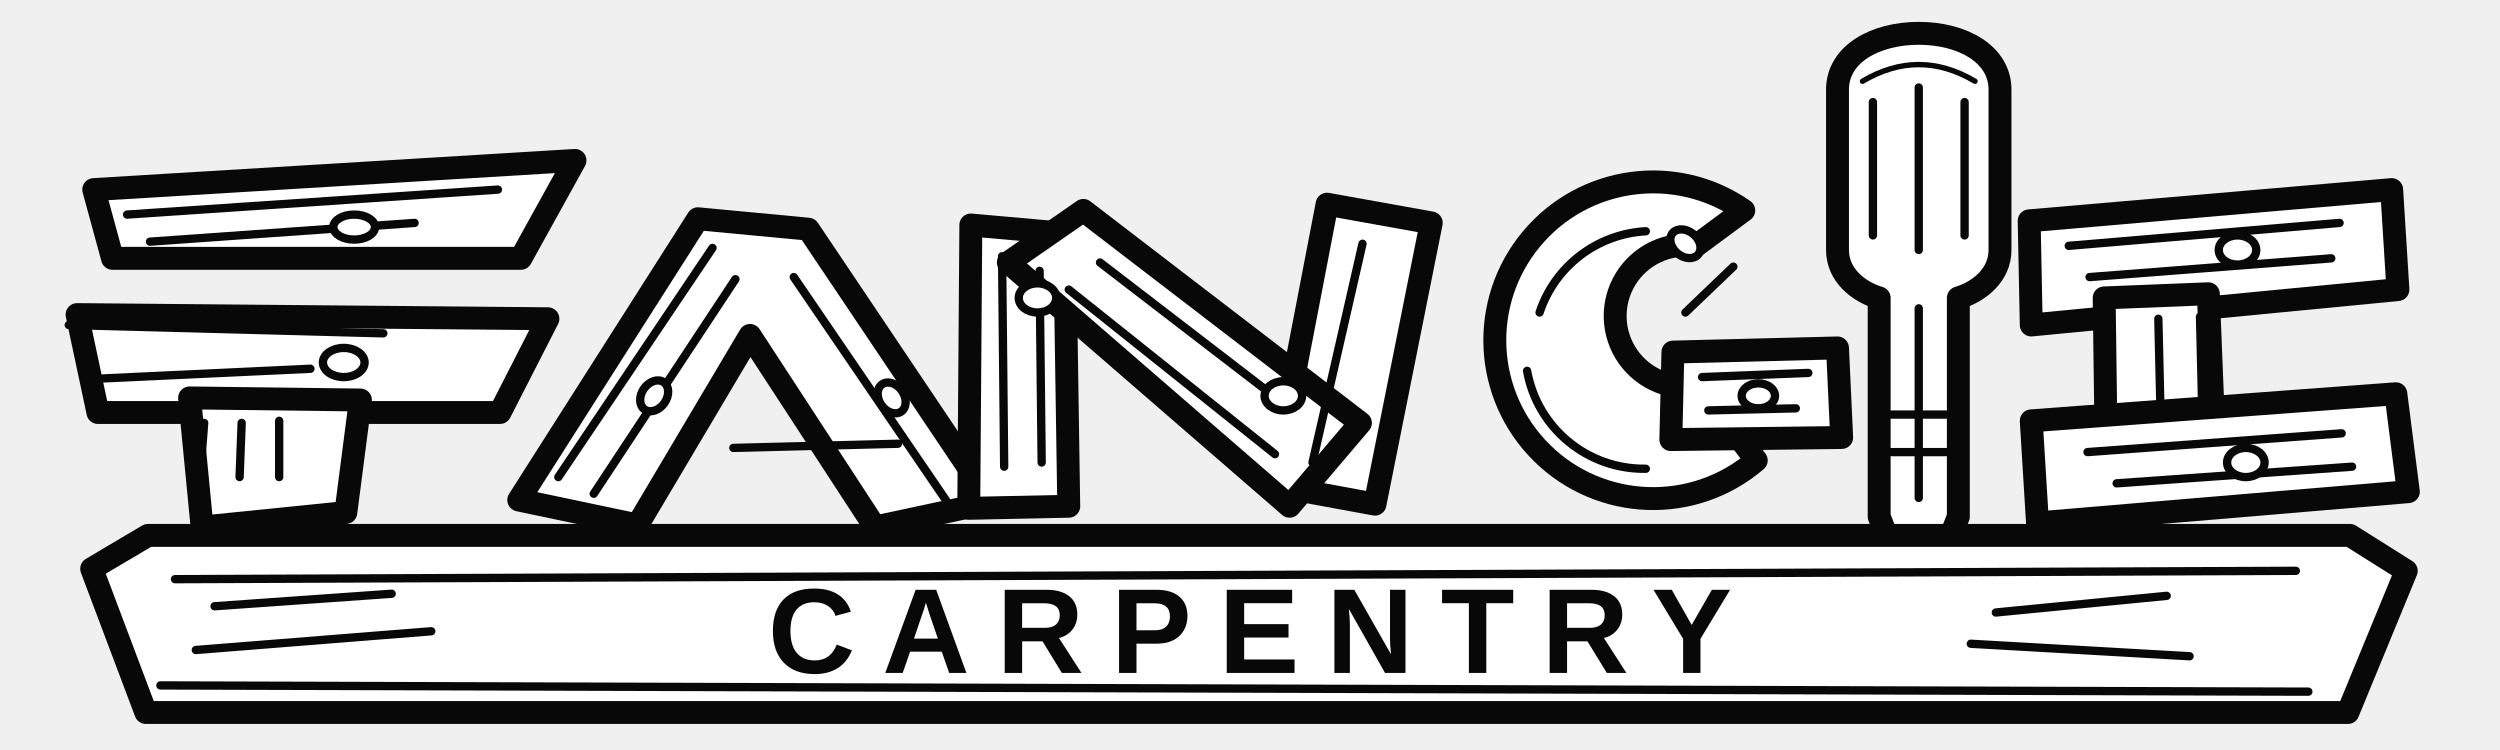
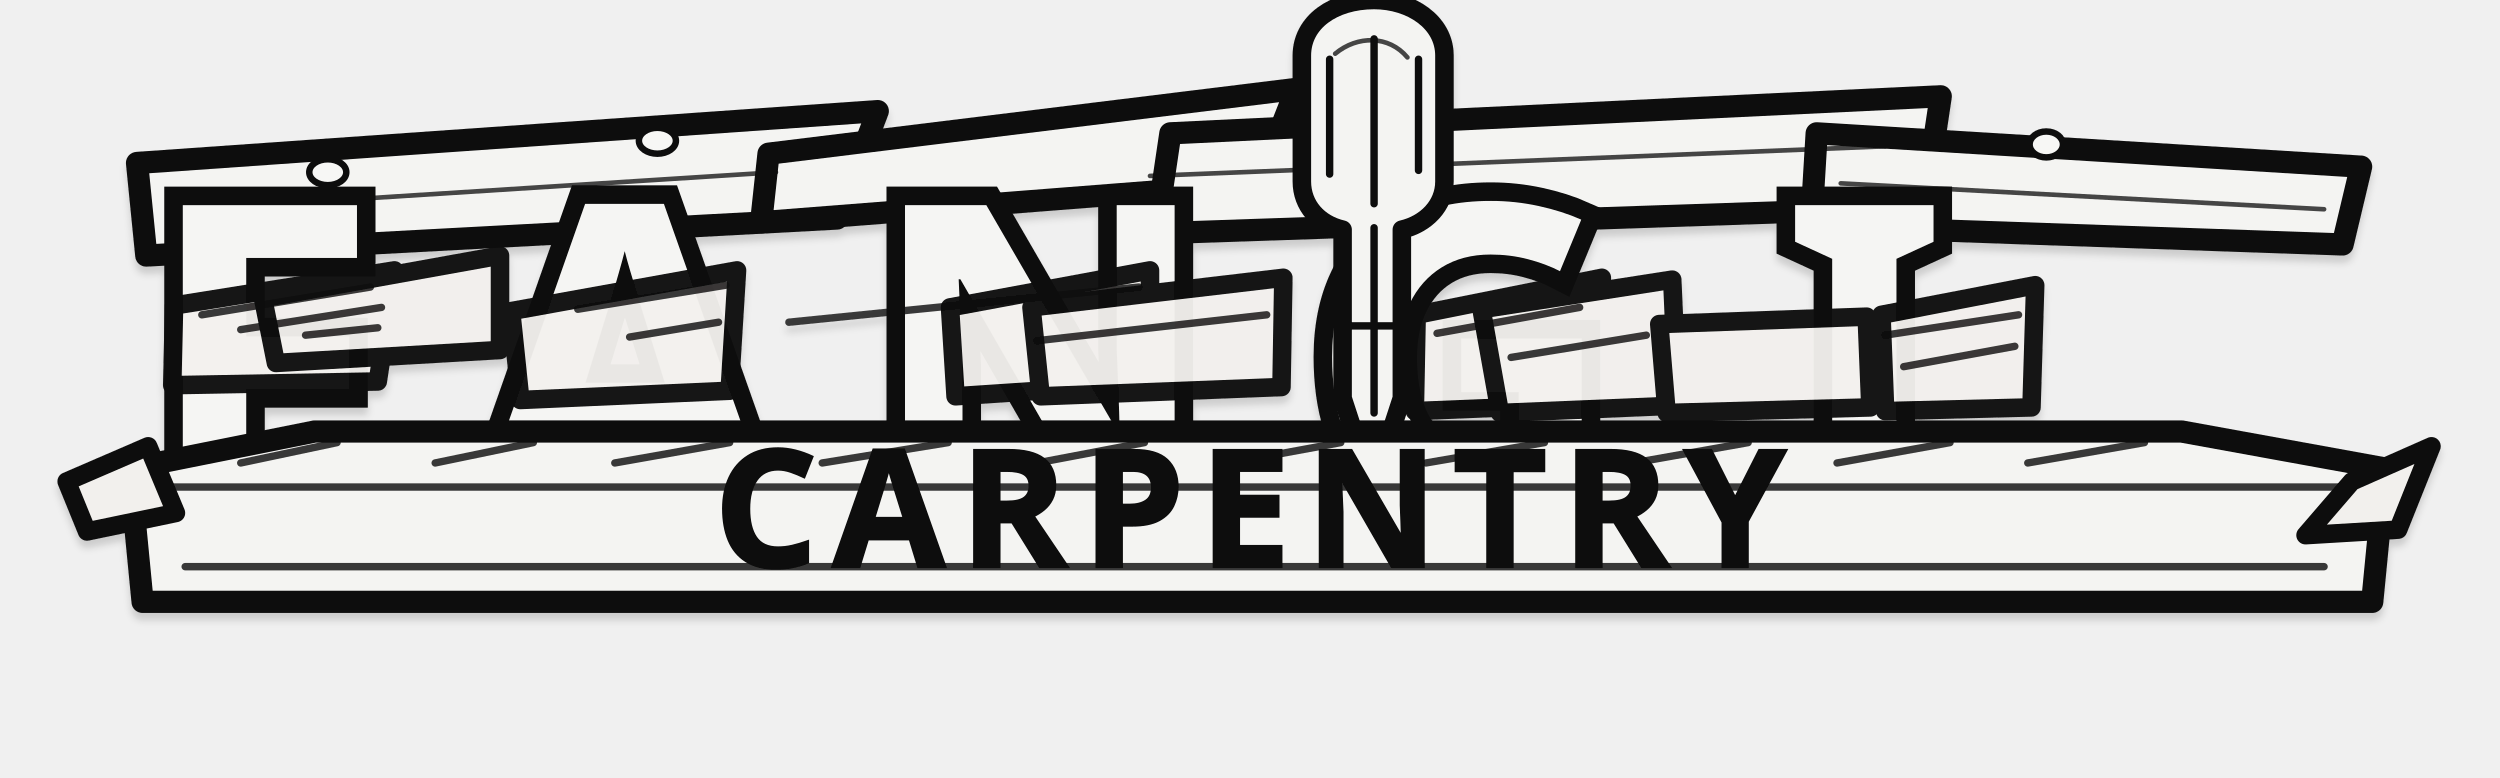
- <svg xmlns="http://www.w3.org/2000/svg" viewBox="0 0 1200 360" role="img" aria-labelledby="title desc">
+ <svg xmlns="http://www.w3.org/2000/svg" viewBox="0 0 1350 420" role="img" aria-labelledby="title desc">
  <defs>
+     <filter id="softShadow" x="-10%" y="-10%" width="120%" height="140%">
+       <feDropShadow dx="0" dy="4" stdDeviation="2" flood-color="#000" flood-opacity="0.15" />
+     </filter>
    <style>
-       .wood{fill:#fff;stroke:#080808;stroke-width:11;stroke-linejoin:round;stroke-linecap:round}
-       .grain{fill:none;stroke:#080808;stroke-width:4;stroke-linecap:round;stroke-linejoin:round}
-       .fine{fill:none;stroke:#080808;stroke-width:2.6;stroke-linecap:round}
-       .knot{fill:#fff;stroke:#080808;stroke-width:4}
+       .wood { fill: #f4f4f2; stroke: #0a0a0a; stroke-width: 12; stroke-linejoin: round; stroke-linecap: round; }
+       .woodDark { fill: #f2f0ed; stroke: #0a0a0a; stroke-width: 10; stroke-linejoin: round; }
+       .grain { fill: none; stroke: #0a0a0a; stroke-width: 4; stroke-linecap: round; opacity: 0.8; }
+       .grain2 { fill: none; stroke: #0a0a0a; stroke-width: 2.5; stroke-linecap: round; opacity: 0.75; }
+       .knot { fill: #f7f7f5; stroke: #0a0a0a; stroke-width: 3.5; }
+       .screw { fill: #f4f4f2; stroke: #0a0a0a; stroke-width: 10; stroke-linejoin: round; }
+       .screw-line { fill: none; stroke: #0a0a0a; stroke-width: 4; stroke-linecap: round; }
+       .text-logo { font-family: Impact, Haettenschweiler, 'Arial Black', sans-serif; font-size: 230px; font-weight: 900; letter-spacing: -10px; }
+       .text-carp { font-family: Impact, Haettenschweiler, 'Arial Black', sans-serif; font-size: 88px; font-weight: 900; letter-spacing: 8px; }
    </style>
  </defs>
-   <g>
-     <path class="wood" d="M45 91 276 77l-26 47H54z" />
-     <path class="wood" d="m37 151 226 2-23 45H47z" />
-     <path class="wood" d="m91 191 82 1-7 54-69 7z" />
-     <path class="grain" d="m61 103 178-12m-167 25 127-9m-166 49 151 4m-142 22 107-5m-51 26-2 26m20-26-1 26m19-27v27" />
-     <ellipse class="knot" cx="170" cy="109" rx="10" ry="6" />
-     <ellipse class="knot" cx="165" cy="174" rx="10" ry="7" />
+   <g filter="url(#softShadow)">
+     <g>
+       <path class="wood" d="M74 88L474 60L452 118L79 138Z" />
+       <path class="wood" d="M415 83L700 48L680 99L411 120Z" />
+       <path class="wood" d="M632 72L1048 52L1039 112L624 126Z" />
+       <path class="wood" d="M981 72L1275 90L1265 132L978 122Z" />
+       <path class="grain2" d="M93 89L453 66M121 112L419 93M621 95L1018 79M994 99L1255 113" />
+       <ellipse class="knot" cx="177" cy="93" rx="10" ry="7" />
+       <ellipse class="knot" cx="355" cy="76" rx="10" ry="7" />
+       <ellipse class="knot" cx="770" cy="68" rx="9" ry="7" />
+       <ellipse class="knot" cx="1105" cy="78" rx="9" ry="7" />
+     </g>
+     <g>
+       <g transform="translate(0,20)">
+         <text x="78" y="255" class="text-logo" fill="#f5f5f3" stroke="#0a0a0a" stroke-width="20" paint-order="stroke">F</text>
+         <text x="258" y="255" class="text-logo" fill="#f5f5f3" stroke="#0a0a0a" stroke-width="20" paint-order="stroke">A</text>
+         <text x="468" y="255" class="text-logo" fill="#f5f5f3" stroke="#0a0a0a" stroke-width="20" paint-order="stroke">N</text>
+         <text x="706" y="255" class="text-logo" fill="#f5f5f3" stroke="#0a0a0a" stroke-width="20" paint-order="stroke">G</text>
+         <text x="962" y="255" class="text-logo" fill="#f5f5f3" stroke="#0a0a0a" stroke-width="20" paint-order="stroke">I</text>
+       </g>
+       <g opacity="0.96">
+         <path class="woodDark" d="M94 165L213 146L204 206L93 208Z" />
+         <path class="woodDark" d="M142 161L270 138L270 189L149 196Z" />
+         <path class="woodDark" d="M276 168L398 146L394 211L281 216Z" />
+         <path class="woodDark" d="M513 166L621 146L621 207L516 214Z" />
+         <path class="woodDark" d="M557 166L693 150L692 209L562 214Z" />
+         <path class="woodDark" d="M765 170L865 150L862 218L764 222Z" />
+         <path class="woodDark" d="M800 167L903 151L906 219L810 223Z" />
+         <path class="woodDark" d="M1016 170L1099 154L1097 220L1018 222Z" />
+         <path class="woodDark" d="M896 175L1008 171L1010 220L900 223Z" />
+       </g>
+       <g class="grain">
+         <path d="M109 170L200 155M130 178L206 166M165 181L204 177M312 167L392 154M340 182L388 174M426 174L615 155M560 184L684 170M776 180L853 166M816 193L889 181M1018 181L1090 170M1028 198L1088 187" />
+       </g>
+     </g>
+     <g>
+       <path class="screw" d="M703 30C703 12 720 0 742 0C762 0 780 12 780 30V98C780 111 770 121 757 124V215L741 264L725 215V124C712 121 703 111 703 98V30Z" />
+       <path class="screw-line" d="M718 32V94M742 21V110M766 32V92M742 123V223M726 176H758" />
+       <path class="grain2" d="M721 29C733 19 750 19 760 31" />
+       <path class="grain2" d="M728 2H754" />
+     </g>
+     <g>
+       <path class="wood" d="M70 253L170 233L1178 233L1288 253L1281 325L77 325Z" />
+       <path class="grain" d="M92 263H1267M100 306H1255M130 250L182 239M235 250L288 239M332 250L394 239M444 250L512 239M560 250L618 239M664 250L724 239M770 250L834 239M882 250L944 239M992 250L1053 239M1095 250L1158 239" />
+       <text x="675" y="306" text-anchor="middle" class="text-carp" fill="#0a0a0a" stroke="#0a0a0a" stroke-width="1.5">CARPENTRY</text>
+       <path class="woodDark" d="M36 260L80 241L95 277L47 287Z" />
+       <path class="woodDark" d="M1270 260L1313 241L1295 286L1245 289Z" />
+     </g>
  </g>
-   <g>
-     <path class="wood" d="m249 240 86-135 53 5 88 131-56 12-60-92-54 91z" />
-     <path class="grain" d="m268 229 74-110m-57 118 68-103m28-1 73 107m-50-111 67 106m-119-20 79-2" />
-     <ellipse class="knot" cx="314" cy="190" rx="8" ry="6" transform="rotate(-55 314 190)" />
-     <ellipse class="knot" cx="428" cy="191" rx="8" ry="6" transform="rotate(55 428 191)" />
-   </g>
-   <g>
-     <path class="wood" d="m466 108 45 4 2 131-48 1z" />
-     <path class="wood" d="m637 98 50 9-27 135-49-9z" />
-     <path class="wood" d="m484 126 36-25 133 102-34 40z" />
-     <path class="grain" d="m481 123 1 101m17-94 1 92m154-105-24 105m-117-83 99 79m-84-92 82 63" />
-     <ellipse class="knot" cx="498" cy="143" rx="9" ry="7" />
-     <ellipse class="knot" cx="616" cy="190" rx="9" ry="7" />
-   </g>
-   <path class="wood" fill-rule="evenodd" d="M837 101a76 76 0 1 0 6 120l-27-36a34 34 0 1 1-2-67z" />
-   <path class="grain" d="M790 111a57 57 0 0 0-51 39m-6 28a57 57 0 0 0 57 47m42-97-23 22m-1 26 25 17" />
-   <ellipse class="knot" cx="809" cy="117" rx="8" ry="6" transform="rotate(40 809 117)" />
-   <path class="wood" d="m803 169 79-2 2 43-82 1z" />
-   <path class="grain" d="m817 181 51-2m-48 18 42-1" />
-   <ellipse class="knot" cx="844" cy="190" rx="8" ry="6" />
-   <g>
-     <path class="wood" d="m974 106 174-15 3 48-176 17z" />
-     <path class="wood" d="m1010 143 50-2 3 75-52 2z" />
-     <path class="wood" d="m975 202 175-13 6 47-178 15z" />
-     <path class="grain" d="m993 118 130-11m-120 26 116-9m-83 29 1 43m19-44 1 42m-55 23 122-9m-108 24 113-8" />
-     <ellipse class="knot" cx="1074" cy="120" rx="9" ry="7" />
-     <ellipse class="knot" cx="1078" cy="222" rx="9" ry="7" />
-   </g>
-   <g>
-     <path class="wood" stroke-width="10" d="M882 43c0-17 18-27 39-27s39 10 39 27v77c0 12-10 20-20 23v105l-19 48-19-48V143c-10-3-20-11-20-23z" />
-     <path class="grain" d="M899 49v64m22-71v78m22-71v64m-22 35v91m-13-40h26m-26 18h26" />
-     <path class="fine" d="M894 39q27-16 54 0m-39 254 12-30 12 30-12 30z" />
-   </g>
-   <path class="wood" stroke-width="12" d="m44 273 27-16h1057l27 17-28 68H70z" />
-   <path class="grain" d="m84 278 1018-4M77 329l1031 3M103 291l85-6m-94 27 113-9m833-17-82 8m93 21-105-6" />
-   <text x="600" y="323" text-anchor="middle" fill="#080808" font-family="Arial, Helvetica, sans-serif" font-size="58" font-weight="900" letter-spacing="13">CARPENTRY</text>
</svg>
